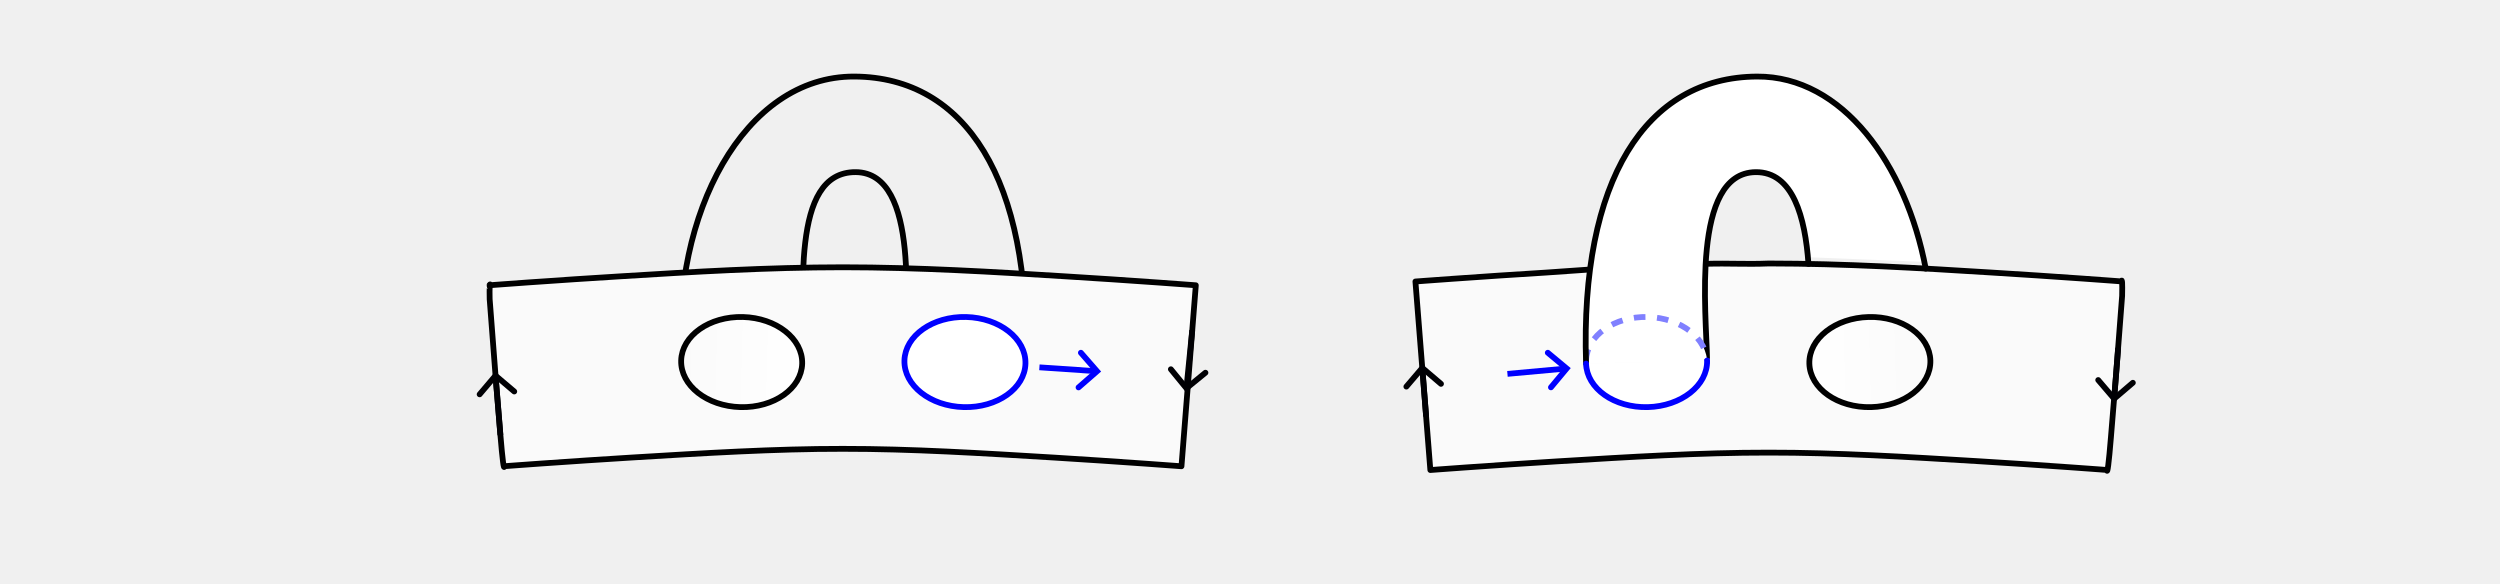
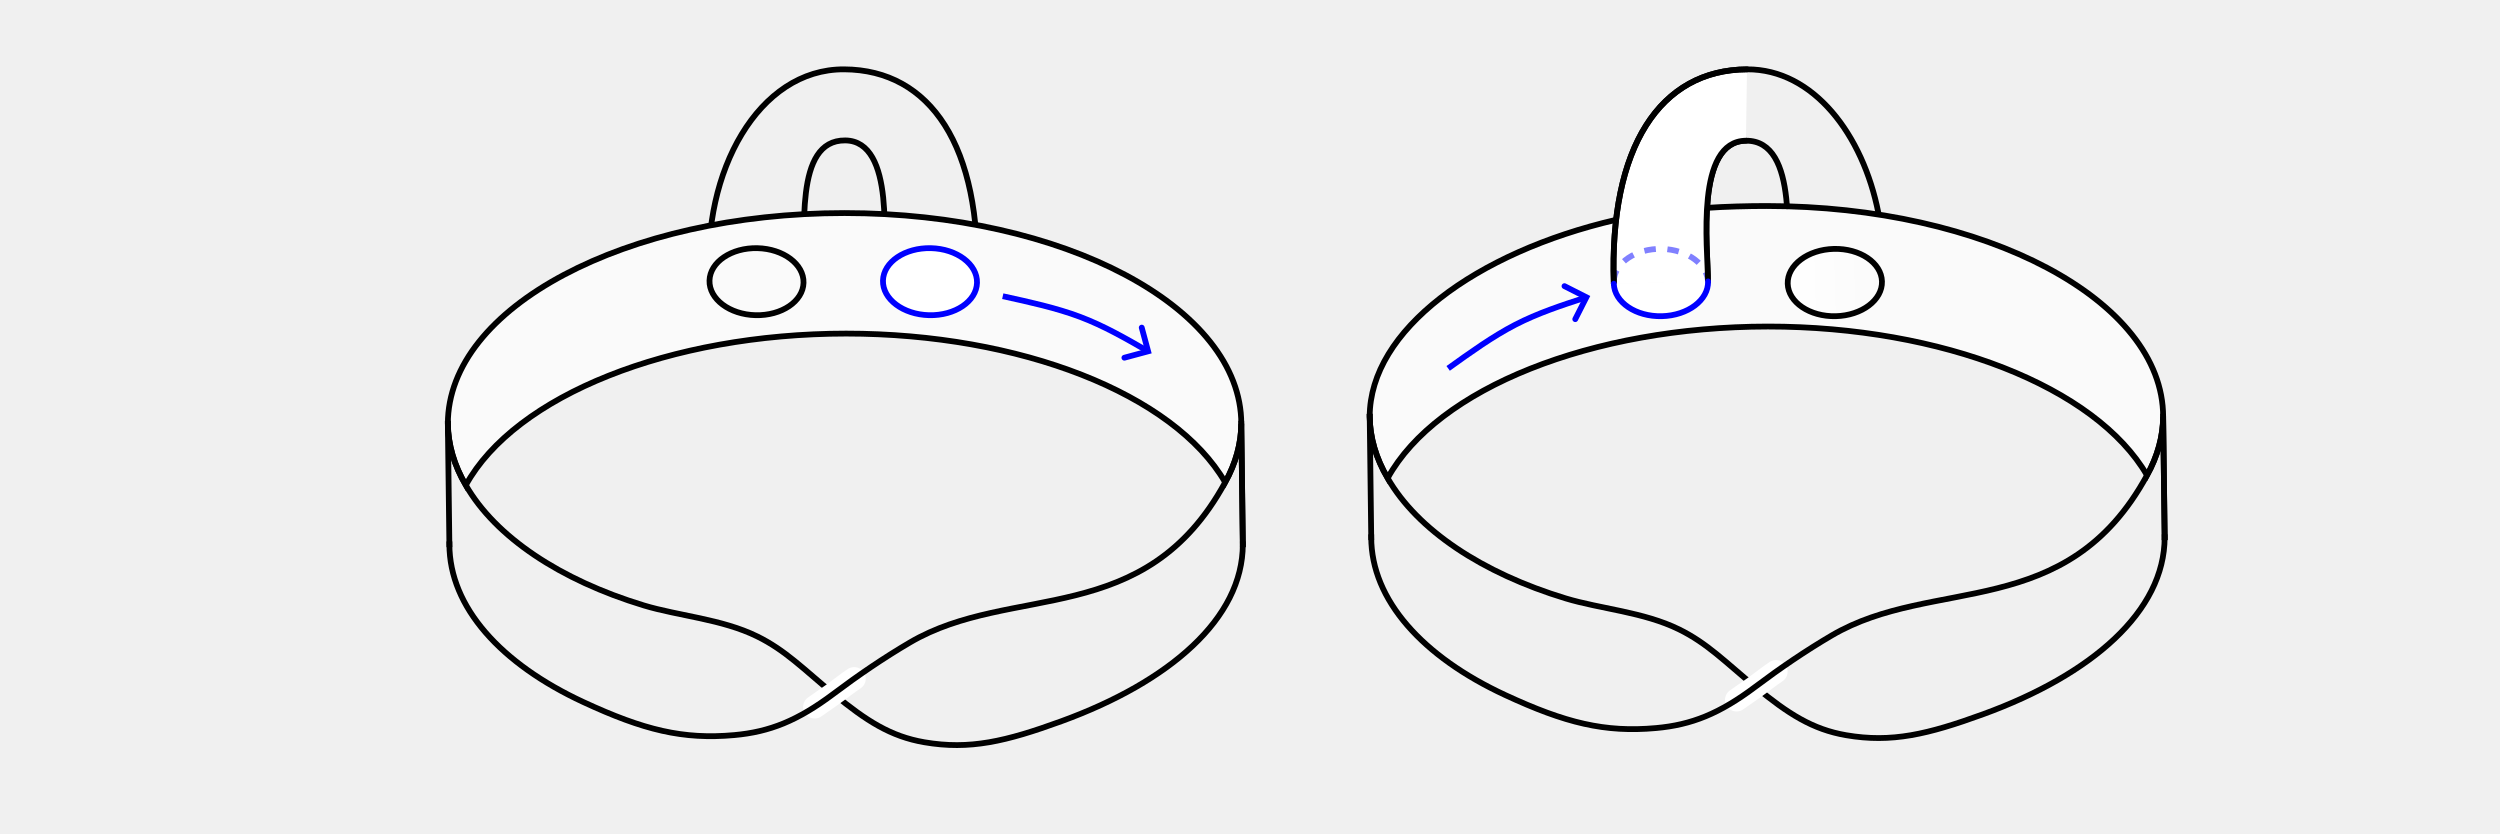
- <svg xmlns="http://www.w3.org/2000/svg" xmlns:xlink="http://www.w3.org/1999/xlink" width="6in" height="1.4in" viewBox="0 0 152.4 35.56" version="1.1" id="svg1">
+ <svg xmlns="http://www.w3.org/2000/svg" xmlns:xlink="http://www.w3.org/1999/xlink" width="6in" height="2in" viewBox="0 0 152.4 50.8" version="1.1" id="svg1">
  <defs id="defs1">
    <marker style="overflow:visible" id="ArrowWideRounded" refX="0" refY="0" orient="auto-start-reverse" markerWidth="1" markerHeight="1" viewBox="0 0 1 1" preserveAspectRatio="xMidYMid">
      <path style="fill:none;stroke:context-stroke;stroke-width:1;stroke-linecap:round" d="M 3,-3 0,0 3,3" transform="rotate(180,0.125,0)" id="path7" />
    </marker>
    <linearGradient id="linearGradient5">
      <stop style="stop-color:#ffffff;stop-opacity:1;" offset="0" id="stop5" />
      <stop style="stop-color:#ffffff;stop-opacity:0;" offset="1" id="stop6" />
    </linearGradient>
-     <linearGradient xlink:href="#linearGradient5" id="linearGradient6" x1="-31.58" y1="-28.719" x2="-23.848" y2="-28.719" gradientUnits="userSpaceOnUse" gradientTransform="translate(-18.0754,7.806737)" />
-     <linearGradient xlink:href="#linearGradient5" id="linearGradient10" gradientUnits="userSpaceOnUse" x1="-31.58" y1="-28.719" x2="-23.848" y2="-28.719" gradientTransform="translate(141.0659,3.752829)" />
-     <marker style="overflow:visible" id="ArrowWideRounded-4" refX="0" refY="0" orient="auto-start-reverse" markerWidth="1" markerHeight="1" viewBox="0 0 1 1" preserveAspectRatio="xMidYMid">
-       <path style="fill:none;stroke:context-stroke;stroke-width:1;stroke-linecap:round" d="M 3,-3 0,0 3,3" transform="rotate(180,0.125,0)" id="path7-8" />
-     </marker>
-     <marker style="overflow:visible" id="ArrowWideRounded-2" refX="0" refY="0" orient="auto-start-reverse" markerWidth="1" markerHeight="1" viewBox="0 0 1 1" preserveAspectRatio="xMidYMid">
-       <path style="fill:none;stroke:context-stroke;stroke-width:1;stroke-linecap:round" d="M 3,-3 0,0 3,3" transform="rotate(180,0.125,0)" id="path7-2" />
-     </marker>
-     <marker style="overflow:visible" id="ArrowWideRounded-2-2" refX="0" refY="0" orient="auto-start-reverse" markerWidth="1" markerHeight="1" viewBox="0 0 1 1" preserveAspectRatio="xMidYMid">
-       <path style="fill:none;stroke:context-stroke;stroke-width:1;stroke-linecap:round" d="M 3,-3 0,0 3,3" transform="rotate(180,0.125,0)" id="path7-2-1" />
-     </marker>
-     <marker style="overflow:visible" id="ArrowWideRounded-0" refX="0" refY="0" orient="auto-start-reverse" markerWidth="1" markerHeight="1" viewBox="0 0 1 1" preserveAspectRatio="xMidYMid">
-       <path style="fill:none;stroke:context-stroke;stroke-width:1;stroke-linecap:round" d="M 3,-3 0,0 3,3" transform="rotate(180,0.125,0)" id="path7-9" />
+     <linearGradient xlink:href="#linearGradient5" id="linearGradient1" gradientUnits="userSpaceOnUse" gradientTransform="matrix(0.778792,0,0,0.7467964,132.9084,1.497124)" x1="-31.58" y1="-28.719" x2="-23.848" y2="-28.719" />
+     <marker style="overflow:visible" id="ArrowWideRounded-48" refX="0" refY="0" orient="auto-start-reverse" markerWidth="1" markerHeight="1" viewBox="0 0 1 1" preserveAspectRatio="xMidYMid">
+       <path style="fill:none;stroke:context-stroke;stroke-width:1;stroke-linecap:round" d="M 3,-3 0,0 3,3" transform="rotate(180,0.125,0)" id="path7-3" />
    </marker>
  </defs>
  <g id="layer1">
-     <path style="fill:none;fill-opacity:1;stroke:#000000;stroke-width:0.353;stroke-linecap:round;stroke-linejoin:round;stroke-dasharray:none;stroke-opacity:1" d="M 41.524,21.977 C 40.947,13.114 45.328,4.63 52.087,4.666 c 6.789,0.036 10.794,6.332 10.424,17.499" id="path2" />
-     <path style="fill:none;fill-opacity:1;stroke:#000000;stroke-width:0.353;stroke-linecap:round;stroke-linejoin:round;stroke-dasharray:none;stroke-opacity:1" d="m 48.911,22.202 c 0.177,-4.146 -0.792,-11.747 3.26,-11.709 3.953,0.037 3.007,8.631 2.964,11.484" id="path2-1" />
-     <path id="path3" style="display:inline;fill:#fafafa;fill-opacity:1;stroke:#000000;stroke-width:0.353;stroke-linecap:butt;stroke-linejoin:round;stroke-dasharray:none;stroke-dashoffset:0" d="m 72.021,28.424 c -0.009,-6.47e-4 -0.017,-0.001 -0.026,-0.002 -0.152,-0.011 -0.304,-0.023 -0.457,-0.034 -0.56,-0.042 -1.122,-0.082 -1.684,-0.122 0,0 -10e-7,0 -2e-6,0 -1.86,-0.132 -3.719,-0.256 -5.578,-0.371 0,0 0,0 -1e-6,-10e-7 -4.409,-0.268 -8.709,-0.537 -12.901,-0.534 -4.168,-0.004 -8.445,0.262 -12.831,0.528 0,0 -10e-7,0 -2e-6,0 -1.849,0.114 -3.699,0.236 -5.549,0.367 -1e-6,0 -2e-6,0 -2e-6,0 -0.56,0.04 -1.118,0.08 -1.675,0.121 -1e-6,0 -1e-6,0 -2e-6,1e-6 -0.152,0.011 -0.304,0.023 -0.455,0.034 -0.04,4.93e-4 -0.079,9.69e-4 -0.119,0.001 -0.027,0.266 -0.115,-0.364 -0.241,-1.89 -0.172,-1.982 -0.399,-4.882 -0.655,-8.286 -0.016,-0.75 0.005,-1.031 0.054,-0.844 0.042,-0.006 0.083,-0.011 0.125,-0.017 0.157,-0.012 0.314,-0.024 0.47,-0.035 10e-7,0 2e-6,0 3e-6,0 0.571,-0.042 1.142,-0.084 1.711,-0.124 1.883,-0.133 3.767,-0.259 5.653,-0.374 0,0 10e-7,0 10e-7,0 4.386,-0.272 8.889,-0.545 13.511,-0.549 10e-7,0 2e-6,0 2e-6,0 4.644,0.004 9.171,0.279 13.58,0.554 1.896,0.117 3.79,0.243 5.683,0.378 10e-7,0 10e-7,0 2e-6,0 0.572,0.041 1.146,0.082 1.72,0.125 0.157,0.012 0.314,0.023 0.472,0.035 0.022,0.002 0.045,0.003 0.068,0.005 -0.293,3.678 -0.584,7.355 -0.875,11.033 z" />
-     <path id="path3-7" style="display:inline;fill:#fafafa;fill-opacity:1;stroke:none;stroke-width:0.353;stroke-linecap:round;stroke-linejoin:round;stroke-dasharray:none" d="m 49.654,16.606 c -6.447,0.118 -12.857,0.605 -19.291,1.043 0.206,3.483 0.509,6.963 0.818,10.439 8.844,-0.579 17.709,-1.363 26.578,-0.861 4.589,0.231 9.174,0.536 13.758,0.861 0.268,-3.477 0.57,-6.984 0.816,-10.441 -7.558,-0.499 -15.098,-1.13 -22.68,-1.041 z m -19.938,1.008 c 0.025,-0.17 -0.434,-0.296 0,0 z" />
-     <ellipse style="fill:#ffffff;fill-opacity:1;stroke:#0000ff;stroke-width:0.353;stroke-linecap:round;stroke-linejoin:round;stroke-dasharray:none;stroke-opacity:1" id="path1-3" cx="-59.396" cy="-20.566" rx="3.69" ry="2.748" transform="matrix(-0.9996757,-0.02546442,0.02690939,-0.9996379,0,0)" />
-     <ellipse style="fill:url(#linearGradient6);fill-opacity:1;stroke:#000000;stroke-width:0.353;stroke-linecap:round;stroke-linejoin:round;stroke-dasharray:none;stroke-opacity:1" id="path1-3-8" cx="-45.79" cy="-20.913" rx="3.69" ry="2.748" transform="matrix(-0.9996757,-0.02546442,0.02690939,-0.9996379,0,0)" />
-     <path id="path3-5" style="display:inline;fill:#fafafa;fill-opacity:1;stroke:#000000;stroke-width:0.353;stroke-linecap:butt;stroke-linejoin:round;stroke-dasharray:none;stroke-dashoffset:0" d="m 96.927,16.429 c -0.94,0.059 -1.817,0.133 -2.696,0.188 -1.897,0.117 -3.792,0.243 -5.685,0.378 l -2e-6,1e-6 c -0.573,0.041 -1.146,0.082 -1.721,0.125 -0.157,0.012 -0.314,0.023 -0.473,0.035 -0.022,0.002 -0.045,0.003 -0.068,0.005 0.304,3.831 0.608,7.662 0.91,11.493 l 0.026,-0.002 c 0.152,-0.011 0.304,-0.023 0.457,-0.034 0.56,-0.042 1.121,-0.082 1.684,-0.122 1.859,-0.132 3.718,-0.256 5.576,-0.371 h 2e-6 c 4.409,-0.268 8.705,-0.537 12.886,-0.533 v 0 c 4.158,-0.004 8.431,0.261 12.817,0.527 v 0 c 1.848,0.113 3.697,0.236 5.547,0.367 l 1e-5,1e-6 c 0.559,0.04 1.118,0.08 1.675,0.121 v 0 c 0.152,0.011 0.304,0.023 0.454,0.034 0.04,3.85e-4 0.079,7.53e-4 0.119,0.001 0.026,0.277 0.116,-0.379 0.246,-1.969 0.179,-2.065 0.416,-5.086 0.684,-8.632 0.018,-0.781 -0.002,-1.074 -0.052,-0.879 -0.042,-0.006 -0.084,-0.012 -0.125,-0.017 -0.157,-0.012 -0.314,-0.024 -0.47,-0.035 v 0 c -0.572,-0.042 -1.142,-0.084 -1.712,-0.124 -1.883,-0.133 -3.769,-0.259 -5.655,-0.374 h -1e-5 c -4.386,-0.273 -8.894,-0.546 -13.525,-0.549 v 0 c -1.436,0.059 -2.421,-0.024 -3.837,0.021" />
-     <path d="m 110.212,15.679 c -0.199,-2.838 -0.904,-5.207 -3.183,-5.186 -3.953,0.037 -3.007,8.631 -2.964,11.484 l -7.377,0.188 C 96.317,10.998 100.322,4.702 107.111,4.666 c 5.206,-0.028 8.993,4.936 10.2,11.297 z" id="path10" style="fill:#ffffff;fill-opacity:1;stroke-width:1;stroke-dasharray:none" />
-     <path style="fill:none;fill-opacity:1;stroke:#000000;stroke-width:0.353;stroke-linecap:round;stroke-linejoin:round;stroke-dasharray:none;stroke-opacity:1" d="m 87.134,23.431 c 0.199,-2.838 0.937,-5.616 3.216,-5.594 3.953,0.037 3.007,8.631 2.964,11.484" id="path2-1-6" transform="matrix(-1,0,0,1,197.3776,-7.343631)" />
-     <path id="path1-3-3-8" style="fill:#ffffff;stroke:#8080ff;stroke-width:0.353;stroke-linecap:butt;stroke-linejoin:round;stroke-dasharray:0.706, 0.706;stroke-dashoffset:0;stroke-opacity:1" d="m 96.687,21.977 c 0.041,-1.517 1.725,-2.705 3.762,-2.653 2.037,0.052 3.655,1.324 3.615,2.841" />
-     <ellipse style="fill:url(#linearGradient10);fill-opacity:1;stroke:#000000;stroke-width:0.353;stroke-linecap:round;stroke-linejoin:round;stroke-dasharray:none;stroke-opacity:1" id="path1-3-8-0" cx="113.352" cy="-24.967" rx="3.69" ry="2.748" transform="matrix(0.9996757,-0.02546442,-0.02690939,-0.9996379,0,0)" />
-     <path style="fill:none;fill-opacity:1;stroke:#000000;stroke-width:0.353;stroke-linecap:round;stroke-linejoin:round;stroke-dasharray:none;stroke-opacity:1" d="m 79.985,23.718 c 1.206,-6.36 5.076,-11.736 10.282,-11.708 6.789,0.036 10.794,6.332 10.424,17.499" id="path2-5" transform="matrix(-1,0,0,1,197.3776,-7.343631)" />
-     <circle id="path4" style="fill:#000000;stroke:#000000;stroke-width:0.265" cx="29.803" cy="17.363" r="0.004" />
-     <path style="fill:none;stroke:#000004;stroke-width:0.353;stroke-linecap:butt;stroke-linejoin:round;stroke-dasharray:none;stroke-dashoffset:0;stroke-opacity:1;marker-end:url(#ArrowWideRounded)" d="m 48.38,21.534 c -0.115,1.149 -0.23,2.298 -0.345,3.447" id="path6" transform="translate(24.29828,-1.400112)" />
-     <path style="fill:none;stroke:#000004;stroke-width:0.353;stroke-linecap:butt;stroke-linejoin:round;stroke-dasharray:none;stroke-dashoffset:0;stroke-opacity:1;marker-end:url(#ArrowWideRounded-2)" d="m 48.308,21.537 c -0.079,1.003 -0.158,2.005 -0.237,3.008" id="path6-7" transform="translate(80.81557,-0.3266871)" />
-     <path style="fill:none;stroke:#000004;stroke-width:0.353;stroke-linecap:butt;stroke-linejoin:round;stroke-dasharray:none;stroke-dashoffset:0;stroke-opacity:1;marker-end:url(#ArrowWideRounded-2-2)" d="m 54.758,21.127 c -0.076,0.957 -0.151,1.914 -0.227,2.87" id="path6-7-1" transform="matrix(1,0,0,-1,32.17976,46.51277)" />
-     <path style="fill:none;stroke:#000004;stroke-width:0.353;stroke-linecap:butt;stroke-linejoin:round;stroke-dasharray:none;stroke-dashoffset:0;stroke-opacity:1;marker-end:url(#ArrowWideRounded-4)" d="m 47.567,21.428 c 0.097,1.179 0.193,2.359 0.29,3.538" id="path6-3" transform="rotate(180,39.03553,23.97534)" />
-     <path style="fill:none;stroke:#0000ff;stroke-width:0.353;stroke-linecap:butt;stroke-linejoin:round;stroke-dasharray:none;stroke-dashoffset:0;stroke-opacity:1;marker-end:url(#ArrowWideRounded)" d="m 45.54,29.685 c 1.142,0.078 2.284,0.156 3.426,0.234" id="path8" transform="translate(17.82188,-7.292907)" />
-     <path id="path1-3-3" style="fill:#ffffff;stroke:#0000ff;stroke-width:0.353;stroke-linecap:round;stroke-linejoin:round;stroke-opacity:1" d="m 96.687,22.165 c 0.041,1.517 1.725,2.705 3.762,2.653 2.037,-0.052 3.655,-1.324 3.615,-2.841" />
-     <path style="fill:none;stroke:#0000ff;stroke-width:0.353;stroke-linecap:butt;stroke-linejoin:round;stroke-dasharray:none;stroke-dashoffset:0;stroke-opacity:1;marker-end:url(#ArrowWideRounded-0)" d="m 45.443,30.241 c 1.174,-0.107 2.349,-0.215 3.523,-0.322" id="path8-2" transform="translate(46.45026,-7.449368)" />
+     <path style="fill:none;fill-opacity:1;stroke:#000000;stroke-width:0.353;stroke-linecap:round;stroke-linejoin:round;stroke-dasharray:none;stroke-opacity:1" d="m 43.251,17.101 c -0.448,-6.592 2.956,-12.901 8.208,-12.874 5.275,0.027 8.387,4.709 8.099,13.014" id="path2-55" />
+     <path style="fill:none;fill-opacity:1;stroke:#000000;stroke-width:0.353;stroke-linecap:round;stroke-linejoin:round;stroke-dasharray:none;stroke-opacity:1" d="m 48.991,17.268 c 0.138,-3.083 -0.615,-8.737 2.533,-8.708 3.072,0.028 2.336,6.419 2.303,8.541" id="path2-1-5" />
+     <path style="fill:#fafafa;fill-opacity:1;stroke:#000000;stroke-width:0.353;stroke-linecap:square;stroke-dasharray:none" d="m 51.485,12.988 c -13.357,-7e-5 -24.184,5.75 -24.184,12.844 0.014,1.271 0.383,2.533 1.094,3.746 3.009,-5.472 12.449,-9.235 23.183,-9.243 10.615,0.001 19.988,3.679 23.109,9.068 C 75.329,28.243 75.66,27.041 75.669,25.832 75.669,18.738 64.842,12.988 51.485,12.988 Z" id="path60-1" />
+     <path style="fill:#bfbfbf;fill-opacity:0;stroke:#000000;stroke-width:0.353;stroke-linecap:square;stroke-dasharray:none" d="m 27.394,33.179 c -0.031,-2.449 -0.062,-4.898 -0.093,-7.347" id="path59-1" />
+     <path style="fill:#bfbfbf;fill-opacity:0;stroke:#000000;stroke-width:0.353;stroke-linecap:square;stroke-dasharray:none" d="m 75.669,25.832 0.093,7.347" id="path58-0" />
+     <path style="fill:none;fill-opacity:0;stroke:#000000;stroke-width:0.353;stroke-linecap:square;stroke-dasharray:none" d="m 75.762,33.179 c -1.58e-4,4.525 -4.448,8.379 -11.067,10.789 -3.372,1.227 -5.575,1.757 -8.351,1.279 -2.046,-0.352 -3.531,-1.302 -5.535,-2.952 -1.845,-1.52 -2.922,-2.651 -4.653,-3.502 -2.152,-1.058 -4.804,-1.248 -6.907,-1.886 -5.103,-1.548 -9.043,-4.177 -10.853,-7.329 -0.712,-1.213 -1.08,-2.476 -1.094,-3.746" id="path65-2" />
+     <path style="fill:#ffffff;fill-opacity:1;fill-rule:nonzero;stroke:#ffffff;stroke-width:1.411;stroke-linecap:round;stroke-linejoin:miter;stroke-dasharray:none;stroke-dashoffset:0.071;stroke-opacity:1" d="m 49.664,43.095 c 0,0 0.766,-0.529 1.145,-0.8 0.424,-0.303 0.889,-0.681 1.262,-0.922" id="path66-0" />
+     <path style="fill:#bfbfbf;fill-opacity:0;stroke:#000000;stroke-width:0.353;stroke-linecap:square;stroke-dasharray:none" d="m 27.395,33.179 c 1.37e-4,3.83 3.148,7.292 8.167,9.619 3.682,1.708 6.076,2.295 9.198,2.013 2.164,-0.195 3.863,-0.874 6.05,-2.516 1.515,-1.138 3.05,-2.185 4.66,-3.131 6.208,-3.645 14.318,-0.772 19.218,-9.761 0.642,-1.16 0.973,-2.362 0.982,-3.571 l 0.093,7.347" id="path57-7" />
+     <ellipse style="fill:#ffffff;fill-opacity:1;stroke:#0000ff;stroke-width:0.353;stroke-linecap:round;stroke-linejoin:round;stroke-dasharray:none;stroke-opacity:1" id="path1-3-4" cx="-57.153" cy="-15.784" rx="2.867" ry="2.044" transform="matrix(-0.9997029,-0.0243751,0.0281118,-0.9996048,0,0)" />
+     <ellipse style="fill:none;fill-opacity:1;stroke:#000000;stroke-width:0.353;stroke-linecap:round;stroke-linejoin:round;stroke-dasharray:none;stroke-opacity:1" id="path1-3-8-2" cx="-46.582" cy="-16.042" rx="2.867" ry="2.044" transform="matrix(-0.9997029,-0.0243751,0.0281118,-0.9996048,0,0)" />
+     <path style="fill:#fafafa;fill-opacity:1;stroke:#000000;stroke-width:0.353;stroke-linecap:round;stroke-dasharray:none" d="m 98.516,13.399 c -8.541,1.982 -15.02,6.737 -15.019,12.003 0.014,1.271 0.383,2.533 1.094,3.746 3.009,-5.472 12.449,-9.235 23.183,-9.243 10.615,0.001 19.988,3.679 23.109,9.068 0.642,-1.16 0.973,-2.362 0.982,-3.571 3.4e-4,-7.094 -10.827,-12.844 -24.184,-12.844 -1.102,-6e-6 -2.556,0.037 -3.619,0.113" id="path60-1-2" />
+     <path style="fill:#bfbfbf;fill-opacity:0;stroke:#000000;stroke-width:0.353;stroke-linecap:square;stroke-dasharray:none" d="m 83.59,32.75 c -0.031,-2.449 -0.062,-4.898 -0.093,-7.347" id="path59-1-0" />
+     <path style="fill:#bfbfbf;fill-opacity:0;stroke:#000000;stroke-width:0.353;stroke-linecap:square;stroke-dasharray:none" d="m 131.865,25.402 0.093,7.347" id="path58-0-4" />
+     <path style="fill:none;fill-opacity:0;stroke:#000000;stroke-width:0.353;stroke-linecap:square;stroke-dasharray:none" d="m 131.957,32.75 c -1.6e-4,4.525 -4.448,8.379 -11.067,10.789 -3.372,1.227 -5.575,1.757 -8.351,1.279 -2.046,-0.352 -3.531,-1.302 -5.535,-2.952 -1.845,-1.52 -2.922,-2.651 -4.653,-3.502 -2.152,-1.058 -4.804,-1.248 -6.907,-1.886 -5.103,-1.548 -9.043,-4.177 -10.853,-7.329 -0.712,-1.213 -1.08,-2.476 -1.094,-3.746" id="path65-2-4" />
+     <path style="fill:#ffffff;fill-opacity:1;fill-rule:nonzero;stroke:#ffffff;stroke-width:1.411;stroke-linecap:round;stroke-linejoin:miter;stroke-dasharray:none;stroke-dashoffset:0.071;stroke-opacity:1" d="m 105.86,42.665 c 0,0 0.766,-0.529 1.145,-0.8 0.424,-0.303 0.889,-0.681 1.262,-0.922" id="path66-0-5" />
+     <path style="fill:#bfbfbf;fill-opacity:0;stroke:#000000;stroke-width:0.353;stroke-linecap:square;stroke-dasharray:none" d="m 83.59,32.75 c 1.37e-4,3.83 3.148,7.292 8.167,9.619 3.682,1.708 6.076,2.295 9.198,2.013 2.164,-0.195 3.863,-0.874 6.05,-2.516 1.515,-1.138 3.05,-2.185 4.66,-3.131 6.208,-3.645 14.318,-0.772 19.218,-9.761 0.642,-1.16 0.973,-2.362 0.982,-3.571 l 0.093,7.347" id="path57-7-9" />
+     <path style="fill:none;stroke:#0000ff;stroke-width:0.353;stroke-linecap:butt;stroke-linejoin:round;stroke-dasharray:none;stroke-dashoffset:0;stroke-opacity:1;marker-end:url(#ArrowWideRounded)" d="m 45.405,29.751 c 1.625,0.355 3.269,0.714 4.716,1.26 1.447,0.546 2.766,1.306 4.069,2.056" id="path8" transform="translate(15.72267,-11.69457)" />
+     <path style="fill:none;stroke:#0000ff;stroke-width:0.353;stroke-linecap:butt;stroke-linejoin:round;stroke-dasharray:none;stroke-dashoffset:0;stroke-opacity:1;marker-end:url(#ArrowWideRounded-48)" d="m 45.405,29.751 c 1.625,0.355 3.269,0.714 4.716,1.26 1.447,0.546 2.766,1.306 4.069,2.056" id="path8-5" transform="rotate(-48,58.65168,-22.04415)" />
+     <path style="fill:none;fill-opacity:1;stroke:#000000;stroke-width:0.353;stroke-linecap:round;stroke-linejoin:round;stroke-dasharray:none;stroke-opacity:1" d="m 103.109,12.472 c -0.012,-0.163 -0.026,-0.326 -0.044,-0.486 -0.207,-1.915 -0.82,-3.526 -2.458,-3.511 -3.079,0.028 -2.342,6.446 -2.308,8.576" id="path2-1-6-8" transform="translate(5.825025,0.1030129)" />
+     <path d="M 89.386,0.646 C 84.098,0.673 80.979,5.374 81.267,13.713 l 5.745,-0.14 c -0.033,-2.13 -0.77,-8.548 2.308,-8.576 z" id="path9" style="fill:#ffffff;fill-opacity:1;stroke:none" transform="translate(17.1113,3.581062)" />
+     <path id="path1-3-3-8-9" style="fill:#ffffff;stroke:#8080ff;stroke-width:0.353;stroke-linecap:butt;stroke-linejoin:round;stroke-dasharray:0.706, 0.706;stroke-dashoffset:0;stroke-opacity:1" d="m 98.378,17.154 c 0.032,-1.133 1.344,-2.02 2.93,-1.981 1.587,0.039 2.847,0.989 2.815,2.122" />
+     <ellipse style="fill:url(#linearGradient1);fill-opacity:1;stroke:#000000;stroke-width:0.353;stroke-linecap:round;stroke-linejoin:round;stroke-dasharray:none;stroke-opacity:1" id="path1-3-8-0-1" cx="111.325" cy="-19.95" rx="2.874" ry="2.052" transform="matrix(0.9997019,-0.02441747,-0.02806301,-0.9996062,0,0)" />
+     <path style="fill:none;fill-opacity:1;stroke:#000000;stroke-width:0.353;stroke-linecap:round;stroke-linejoin:round;stroke-dasharray:none;stroke-opacity:1" d="M 108.679,12.867 C 107.74,8.118 104.726,4.103 100.672,4.124 95.384,4.151 92.265,8.853 92.553,17.191" id="path2-5-4" transform="translate(5.825025,0.1030129)" />
+     <path style="fill:none;fill-opacity:1;stroke:#000000;stroke-width:0.353;stroke-linecap:round;stroke-linejoin:round;stroke-dasharray:none;stroke-opacity:1" d="m 89.321,4.997 c -3.079,0.028 -2.342,6.446 -2.308,8.576" id="path2-1-6-8-9" transform="translate(17.1113,3.581062)" />
+     <path style="fill:none;fill-opacity:1;stroke:#000000;stroke-width:0.353;stroke-linecap:round;stroke-linejoin:round;stroke-dasharray:none;stroke-opacity:1" d="M 89.386,0.646 C 84.098,0.673 80.979,5.374 81.267,13.713" id="path2-5-4-8" transform="translate(17.1113,3.581062)" />
+     <path id="path1-3-3-88" style="fill:#ffffff;stroke:#0000ff;stroke-width:0.353;stroke-linecap:round;stroke-linejoin:round;stroke-opacity:1" d="m 98.378,17.294 c 0.032,1.133 1.344,2.02 2.93,1.981 1.587,-0.039 2.847,-0.989 2.815,-2.122" />
  </g>
</svg>
